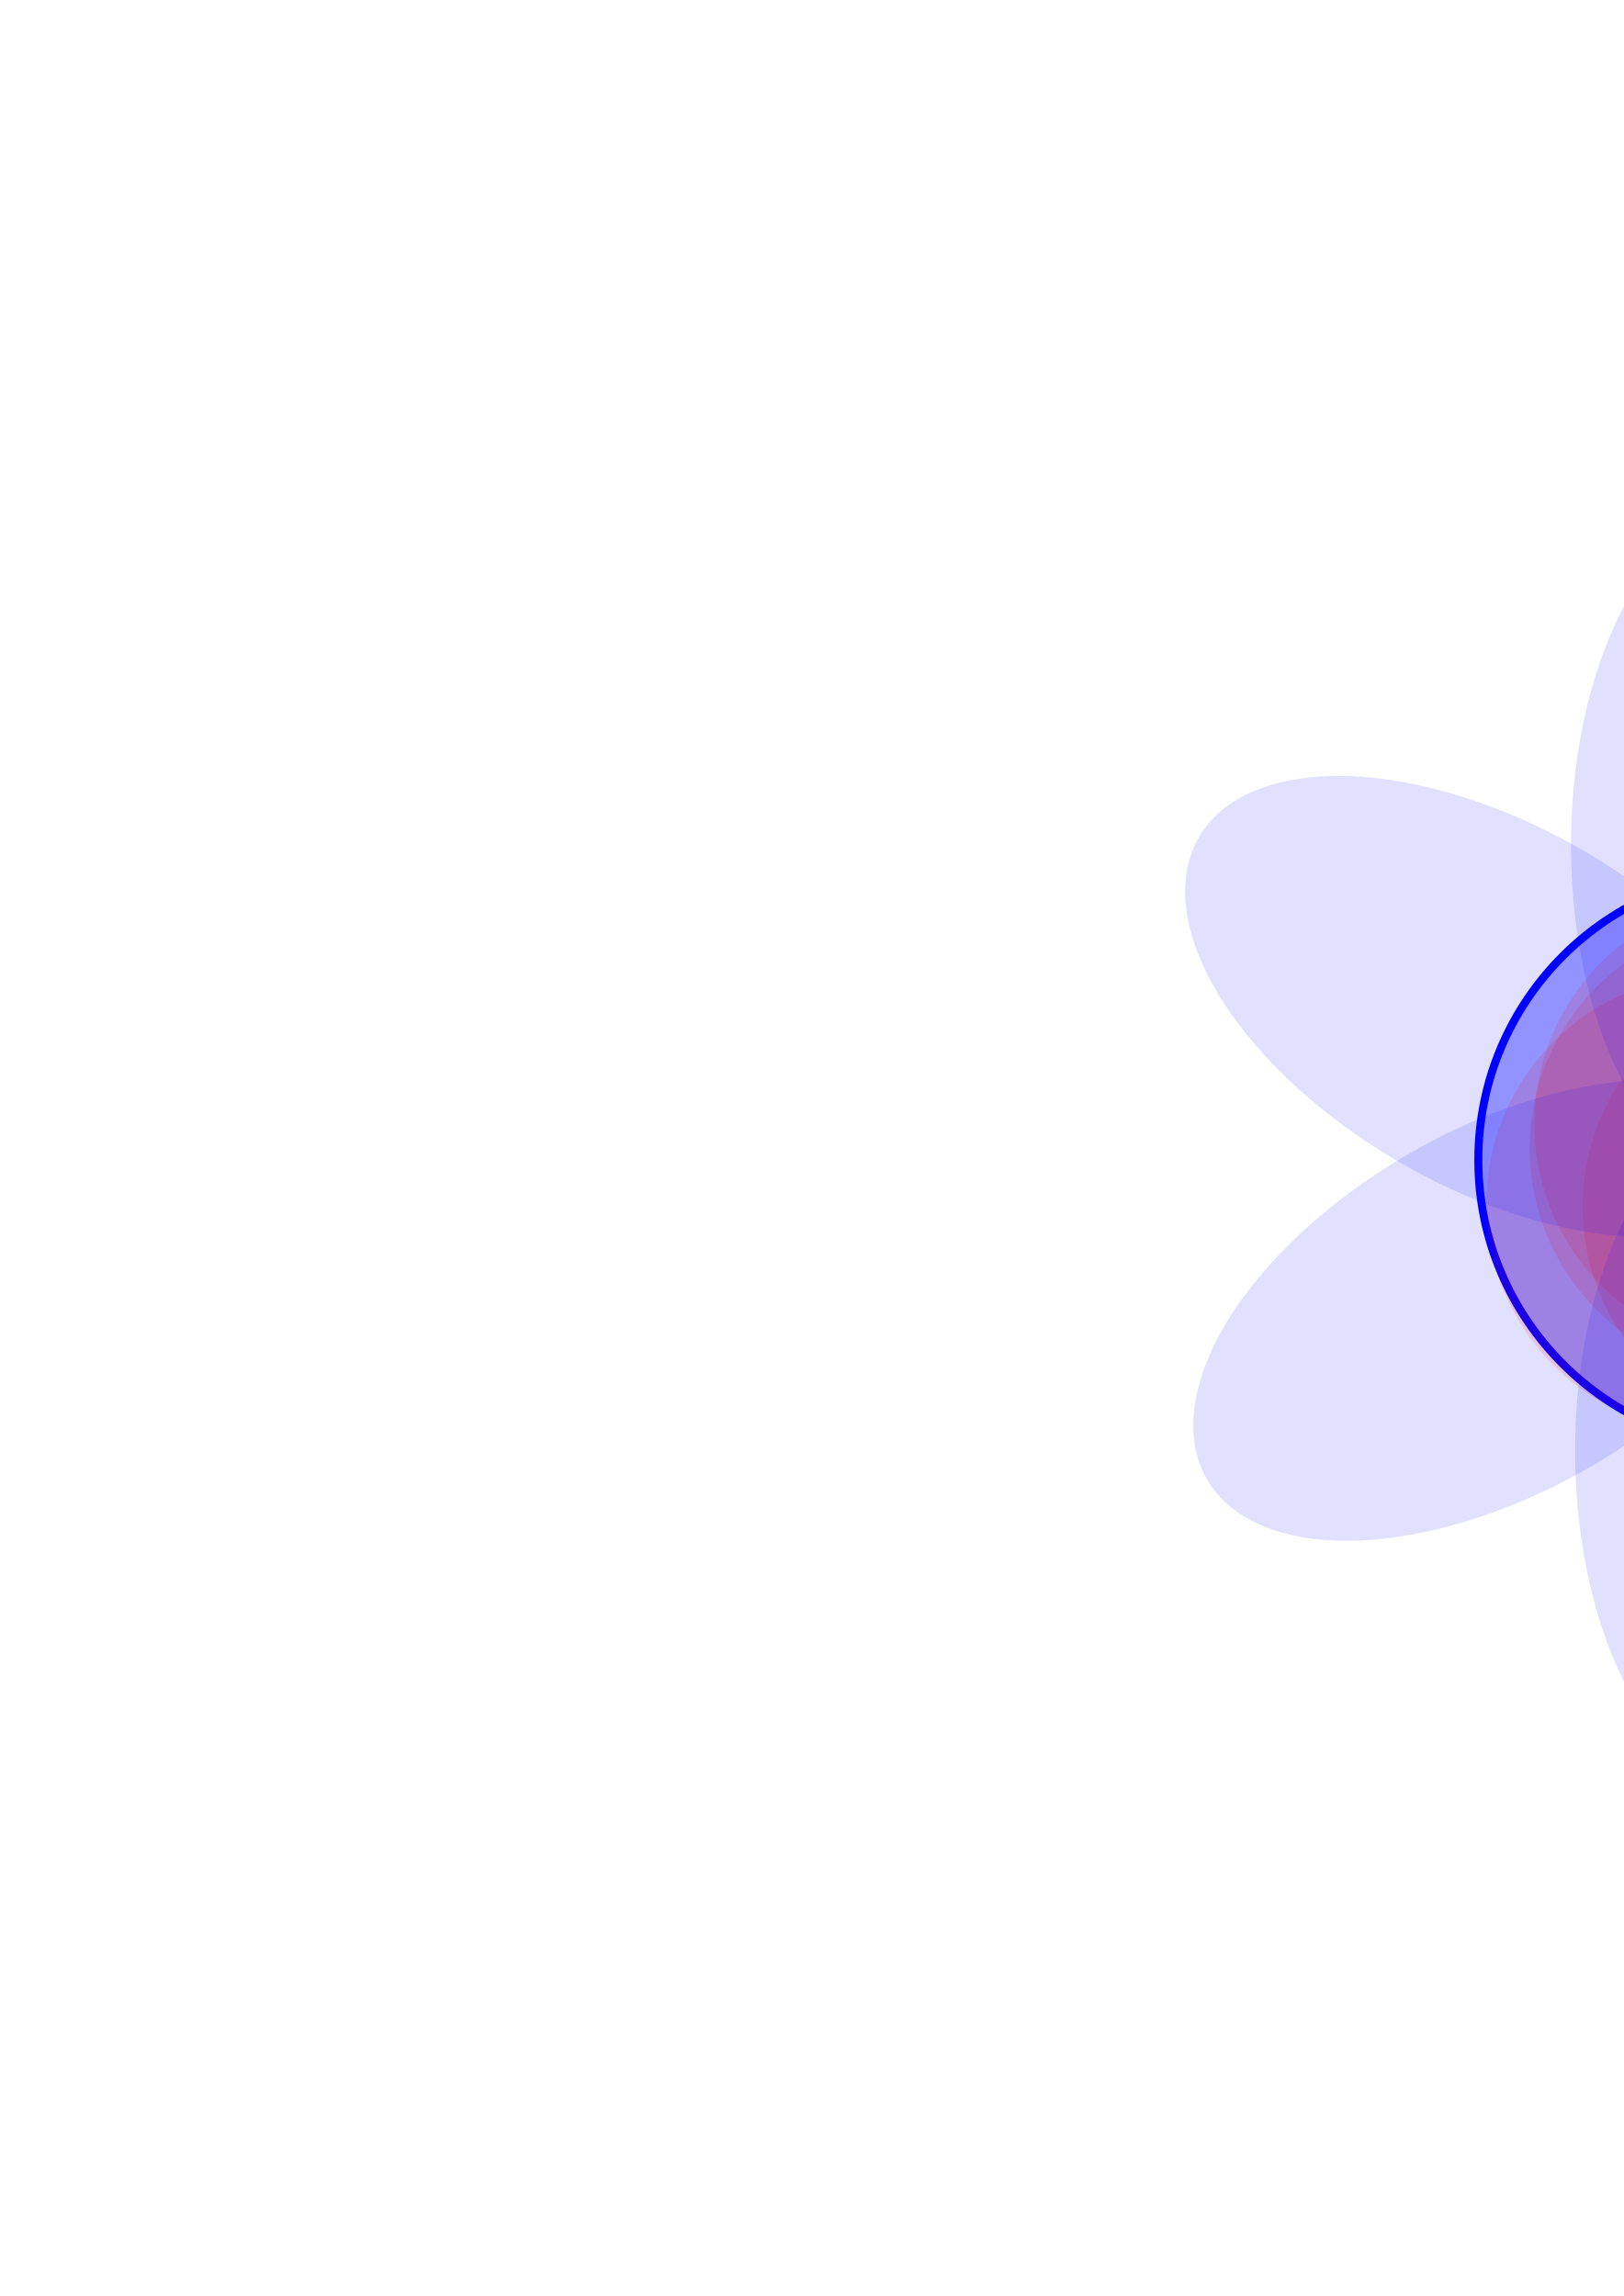
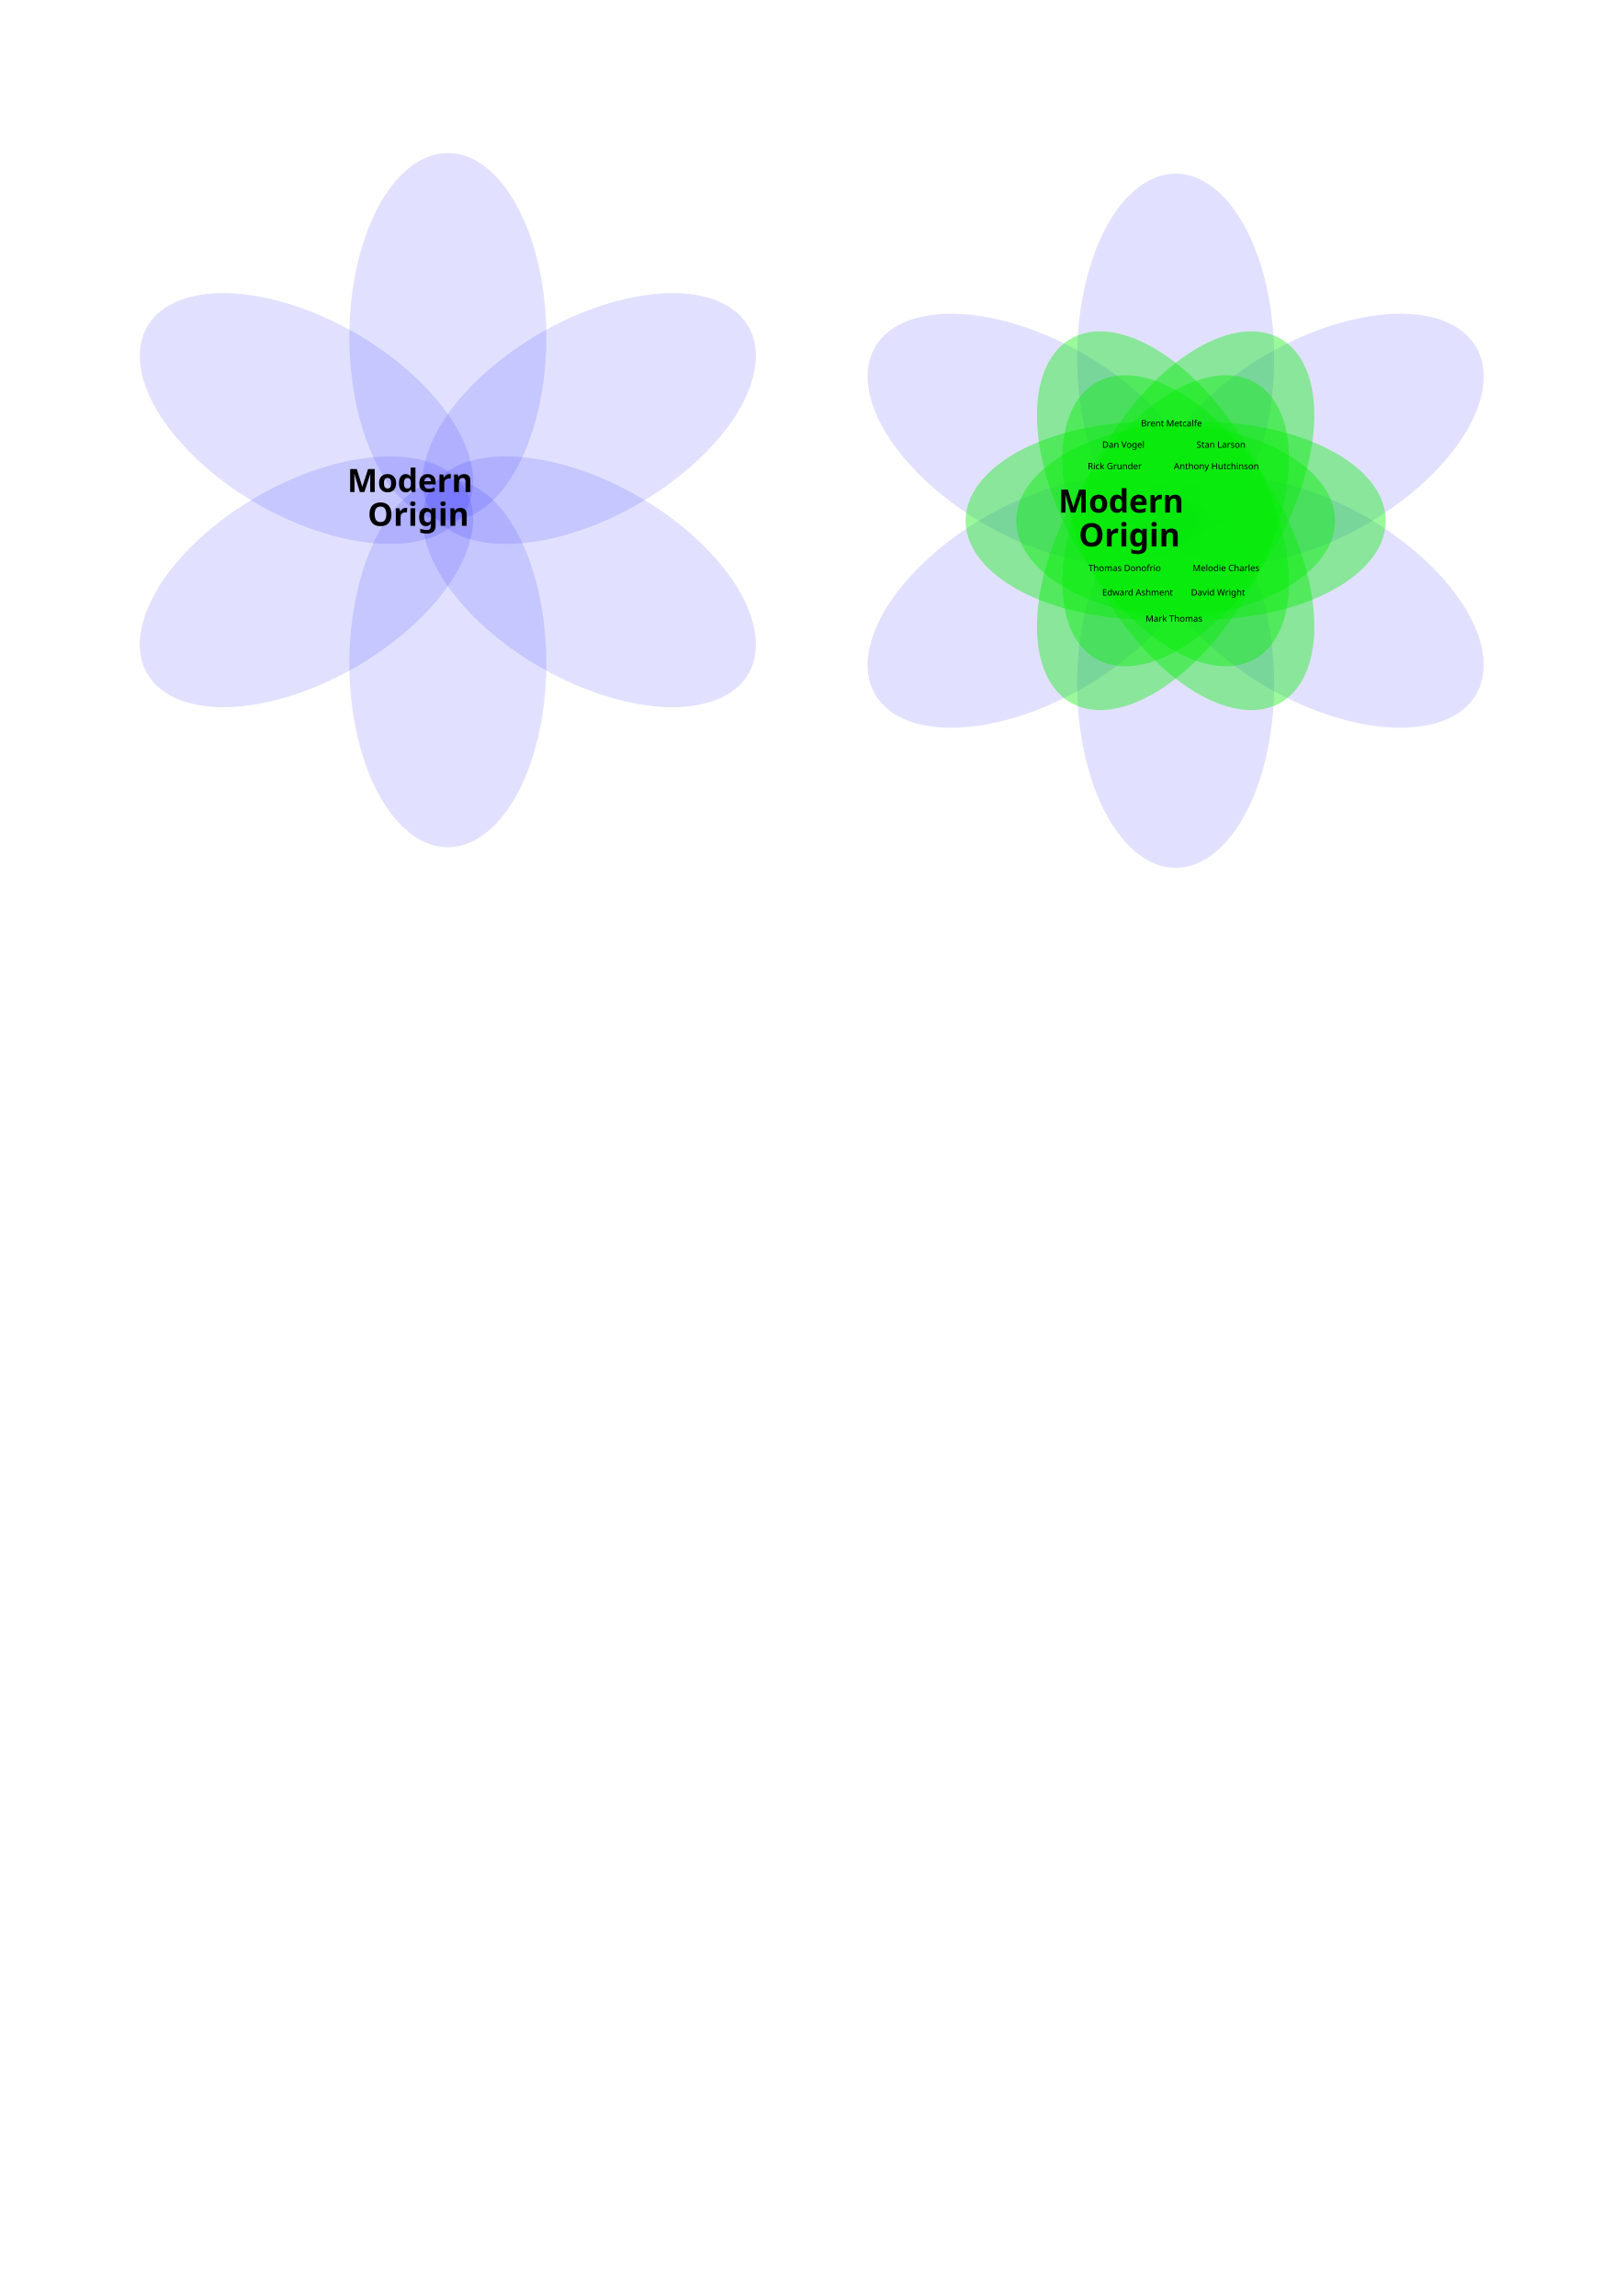
<svg xmlns="http://www.w3.org/2000/svg" width="210mm" height="297mm" viewBox="0 0 210 297" version="1.1" id="svg8">
  <defs id="defs2" />
  <g id="layer1">
-     <g id="g3848" transform="translate(130.0238,-3.401786)">
-       <circle id="circle4520" cx="98.483" cy="153.455" r="37.309" style="fill:#0000ff;fill-opacity:0.347;stroke:#0000ff;stroke-width:1.033;stroke-miterlimit:4;stroke-dasharray:none;stroke-opacity:1" />
-       <circle style="fill:#ff0000;fill-opacity:0.128;stroke-width:0.269" r="29.6" cy="159.518" cx="104.262" id="circle4532" />
-       <circle id="circle4534" cx="98.021" cy="148.782" r="29.6" style="fill:#ff0000;fill-opacity:0.128;stroke-width:0.269" />
-       <circle style="fill:#ff0000;fill-opacity:0.128;stroke-width:0.269" r="29.6" cy="159.089" cx="91.823" id="circle4536" />
-       <circle id="circle4538" cx="97.436" cy="151.96" r="29.6" style="fill:#ff0000;fill-opacity:0.128;stroke-width:0.269" />
-     </g>
    <text xml:space="preserve" style="font-style:normal;font-weight:normal;font-size:10.583px;line-height:1.25;font-family:sans-serif;letter-spacing:0px;word-spacing:0px;fill:#000000;fill-opacity:1;stroke:none;stroke-width:0.265" x="74.97" y="70.146" id="text4579">
      <tspan id="tspan4577" x="74.97" y="79.51" style="stroke-width:0.265" />
    </text>
    <flowRoot xml:space="preserve" id="flowRoot4599" style="font-style:normal;font-weight:normal;font-size:40px;line-height:1.25;font-family:sans-serif;letter-spacing:0px;word-spacing:0px;fill:#000000;fill-opacity:1;stroke:none" transform="matrix(0.2645833,0,0,0.2645833,119.1935,44.53335)">
      <flowRegion id="flowRegion4601">
        <rect id="rect4603" width="140" height="161.429" x="-388.571" y="-91.766" />
      </flowRegion>
      <flowPara id="flowPara4605" />
    </flowRoot>
    <flowRoot xml:space="preserve" id="flowRoot4621" style="font-style:normal;font-weight:normal;font-size:16px;line-height:1.25;font-family:sans-serif;letter-spacing:0px;word-spacing:0px;fill:#000000;fill-opacity:1;stroke:none" transform="matrix(0.2645833,0,0,0.2645833,125.3923,179.6221)">
      <flowRegion id="flowRegion4617">
        <rect id="rect4615" width="117.143" height="160" x="-305.714" y="-61.766" />
      </flowRegion>
      <flowPara id="flowPara4619" style="font-size:16px;letter-spacing:-0.03px;word-spacing:-0.01px" />
    </flowRoot>
-     <g id="g4805" transform="translate(121.7083)">
-       <g id="g4764">
-         <ellipse transform="matrix(0.6801968,0.7330296,-0.295496,0.955344,0,0)" style="fill:#0000ff;fill-opacity:0.118;stroke-width:0.312" cy="58.138" cx="180.233" id="ellipse4546" rx="29.8" ry="39.604" />
-         <flowRoot xml:space="preserve" id="flowRoot4581" style="font-style:normal;font-weight:normal;font-size:16px;line-height:1.25;font-family:sans-serif;letter-spacing:0px;word-spacing:0px;fill:#000000;fill-opacity:1;stroke:none" transform="matrix(0.2645833,0,0,0.2645833,173.9245,209.9357)">
-           <flowRegion id="flowRegion4583">
-             <rect id="rect4585" width="117.143" height="160" x="-305.714" y="-61.766" />
-           </flowRegion>
-           <flowPara id="flowPara4587" style="font-size:16px;letter-spacing:-0.03px;word-spacing:-0.01px">Late Mark 16 addition quoted by Moroni</flowPara>
-           <flowPara style="font-size:16px;letter-spacing:-0.03px;word-spacing:-0.01px" id="flowPara4663">(Blummel) </flowPara>
+     <flowRoot transform="matrix(0.2645833,0,0,0.2645833,41.17996,223.21)" style="font-style:normal;font-weight:normal;font-size:16px;line-height:1.25;font-family:sans-serif;letter-spacing:0px;word-spacing:0px;fill:#000000;fill-opacity:1;stroke:none" id="flowRoot4637-3" xml:space="preserve">
+       <flowRegion id="flowRegion4633-6">
+         <rect y="-61.766" x="-305.714" height="87.819" width="64.902" id="rect4631-7" />
+       </flowRegion>
+       <flowPara style="font-size:16px;letter-spacing:-0.03px;word-spacing:-0.01px" id="flowPara3810" />
+     </flowRoot>
+     <text xml:space="preserve" style="font-style:normal;font-weight:normal;font-size:10.583px;line-height:1.25;font-family:sans-serif;letter-spacing:0px;word-spacing:0px;fill:#000000;fill-opacity:1;stroke:none;stroke-width:0.265" x="35.53" y="55.473" id="text4669">
+       <tspan id="tspan4667" x="35.53" y="64.837" style="stroke-width:0.265" />
+     </text>
+     <text xml:space="preserve" style="font-style:normal;font-weight:normal;font-size:10.583px;line-height:1.25;font-family:sans-serif;letter-spacing:0px;word-spacing:0px;fill:#000000;fill-opacity:1;stroke:none;stroke-width:0.265" x="52.385" y="235.528" id="text3773">
+       <tspan id="tspan3771" x="52.385" y="244.892" style="stroke-width:0.265" />
+     </text>
+     <text id="text1169" y="102.72" x="221.872" style="font-style:normal;font-weight:normal;font-size:4.233px;line-height:1.25;font-family:sans-serif;letter-spacing:0px;word-spacing:0px;fill:#000000;fill-opacity:1;stroke:none;stroke-width:0.265" xml:space="preserve">
+       <tspan style="stroke-width:0.265" y="106.466" x="221.872" id="tspan1167" />
+     </text>
+     <flowRoot xml:space="preserve" id="flowRoot1179" style="fill:black;fill-opacity:1;stroke:none;font-family:sans-serif;font-style:normal;font-weight:normal;font-size:40px;line-height:1.25;letter-spacing:0px;word-spacing:0px">
+       <flowRegion id="flowRegion1181">
+         <rect id="rect1183" width="227.143" height="82.857" x="867.143" y="399.663" />
+       </flowRegion>
+       <flowPara id="flowPara1185" />
+     </flowRoot>
+     <flowRoot xml:space="preserve" id="flowRoot1195" style="font-style:normal;font-weight:normal;font-size:40px;line-height:1.25;font-family:sans-serif;letter-spacing:0px;word-spacing:0px;fill:#000000;fill-opacity:1;stroke:none" transform="scale(0.2645833)">
+       <flowRegion id="flowRegion1197">
+         <rect id="rect1199" width="231.429" height="68.571" x="945.714" y="189.663" />
+       </flowRegion>
+       <flowPara id="flowPara1201" />
+       <flowPara id="flowPara1203" />
+     </flowRoot>
+     <flowRoot transform="matrix(0.1920497,0,0,0.1920497,59.74021,93.67059)" style="font-style:normal;font-weight:normal;font-size:26.667px;line-height:1.25;font-family:sans-serif;letter-spacing:0px;word-spacing:0px;fill:#000000;fill-opacity:1;stroke:none" id="flowRoot1818" xml:space="preserve">
+       <flowRegion id="flowRegion1814">
+         <rect y="135.377" x="214.286" height="139.552" width="528.908" id="rect1812" />
+       </flowRegion>
+       <flowPara style="font-weight:bold;text-align:center;text-anchor:middle" id="flowPara1816">Book of Mormon scholarship converges on a modern origin</flowPara>
+     </flowRoot>
+     <g id="g3080" transform="matrix(0.4266894,0,0,0.4266894,91.47672,-117.3607)">
+       <g id="g2983" transform="translate(-22.61451,19.06618)">
+         <ellipse ry="50.517" rx="38.011" id="ellipse2917" cx="168.389" cy="-546.799" style="fill:#0000ff;fill-opacity:0.118;stroke-width:0.398" transform="matrix(-0.9749206,0.2225529,-0.6796042,-0.733579,0,0)" />
+         <flowRoot transform="matrix(0.3374846,0,0,0.3374846,315.1954,457.0061)" style="font-style:normal;font-weight:normal;font-size:16px;line-height:1.25;font-family:sans-serif;letter-spacing:0px;word-spacing:0px;fill:#000000;fill-opacity:1;stroke:none" id="flowRoot2925" xml:space="preserve">
+           <flowRegion id="flowRegion2921">
+             <rect y="-61.766" x="-305.714" height="160" width="117.143" id="rect2919" />
+           </flowRegion>
+           <flowPara style="font-size:16px;letter-spacing:-0.03px;word-spacing:-0.01px" id="flowPara2923">Isaiah from that time would have been different (Hardy)</flowPara>
+         </flowRoot>
+         <ellipse transform="matrix(-0.9749206,0.2225529,-0.6796042,-0.733579,0,0)" style="fill:#0000ff;fill-opacity:0.118;stroke-width:0.398" cy="-469.093" cx="202.146" id="ellipse2927" rx="38.011" ry="50.517" />
+         <flowRoot transform="matrix(0.3374846,0,0,0.3374846,184.0869,379.1043)" style="font-style:normal;font-weight:normal;font-size:16px;line-height:1.25;font-family:sans-serif;letter-spacing:0px;word-spacing:0px;fill:#000000;fill-opacity:1;stroke:none" id="flowRoot2937" xml:space="preserve">
+           <flowRegion id="flowRegion2931">
+             <rect y="-61.766" x="-305.714" height="151.709" width="134.627" id="rect2929" />
+           </flowRegion>
+           <flowPara style="font-size:16px;letter-spacing:-0.03px;word-spacing:-0.01px" id="flowPara2933">A cultural translation with protestant themes</flowPara>
+           <flowPara style="font-size:16px;letter-spacing:-0.03px;word-spacing:-0.01px" id="flowPara2935">(R Skousen)</flowPara>
+         </flowRoot>
+         <ellipse transform="matrix(0.6801968,0.7330296,-0.295496,0.955344,0,0)" style="fill:#0000ff;fill-opacity:0.118;stroke-width:0.398" cy="224.508" cx="339.493" id="ellipse2939" rx="38.011" ry="50.517" />
+         <flowRoot xml:space="preserve" id="flowRoot2949" style="font-style:normal;font-weight:normal;font-size:16px;line-height:1.25;font-family:sans-serif;letter-spacing:0px;word-spacing:0px;fill:#000000;fill-opacity:1;stroke:none" transform="matrix(0.3374846,0,0,0.3374846,254.8003,493.4186)">
+           <flowRegion id="flowRegion2943">
+             <rect id="rect2941" width="95.714" height="148.571" x="-305.714" y="-61.766" />
+           </flowRegion>
+           <flowPara id="flowPara2945" style="font-size:16px;letter-spacing:-0.03px;word-spacing:-0.01px">Late</flowPara>
+           <flowPara style="font-size:16px;letter-spacing:-0.03px;word-spacing:-0.01px" id="flowPara2947">Mark 16 addition in Mormon (Blummel) </flowPara>
+         </flowRoot>
+         <ellipse ry="50.517" rx="38.011" id="ellipse2951" cx="305.736" cy="146.802" style="fill:#0000ff;fill-opacity:0.118;stroke-width:0.398" transform="matrix(0.6801968,0.7330296,-0.295496,0.955344,0,0)" />
+         <flowRoot xml:space="preserve" id="flowRoot2959" style="font-style:normal;font-weight:normal;font-size:16px;line-height:1.25;font-family:sans-serif;letter-spacing:0px;word-spacing:0px;fill:#000000;fill-opacity:1;stroke:none" transform="matrix(0.3374846,0,0,0.3374846,254.0396,345.5342)">
+           <flowRegion id="flowRegion2955">
+             <rect id="rect2953" width="117.143" height="160" x="-305.714" y="-61.766" />
+           </flowRegion>
+           <flowPara id="flowPara2957" style="font-size:16px;letter-spacing:-0.03px;word-spacing:-0.01px">650 New Testament phrases  (Frederick)</flowPara>
+         </flowRoot>
+         <ellipse ry="50.517" rx="38.011" id="ellipse2961" cx="524.76" cy="-283.438" style="fill:#0000ff;fill-opacity:0.118;stroke-width:0.398" transform="matrix(-0.2947239,0.9555825,-0.9751002,0.221765,0,0)" />
+         <flowRoot xml:space="preserve" id="flowRoot2971" style="font-style:normal;font-weight:normal;font-size:16px;line-height:1.25;font-family:sans-serif;letter-spacing:0px;word-spacing:0px;fill:#000000;fill-opacity:1;stroke:none" transform="matrix(0.3374846,0,0,0.3374846,184.4162,460.7643)">
+           <flowRegion id="flowRegion2965">
+             <rect id="rect2963" width="117.143" height="160" x="-305.714" y="-61.766" />
+           </flowRegion>
+           <flowPara id="flowPara2967" style="font-size:16px;letter-spacing:-0.03px;word-spacing:-0.01px">Borrowed from Clarke to produce JST</flowPara>
+           <flowPara style="font-size:16px;letter-spacing:-0.03px;word-spacing:-0.01px" id="flowPara2969">(Wayment)</flowPara>
+         </flowRoot>
+         <ellipse transform="matrix(-0.2947239,0.9555825,-0.9751002,0.221765,0,0)" style="fill:#0000ff;fill-opacity:0.118;stroke-width:0.398" cy="-361.144" cx="491.003" id="ellipse2973" rx="38.011" ry="50.517" />
+         <flowRoot transform="matrix(0.3374846,0,0,0.3374846,314.4499,379.6334)" style="font-style:normal;font-weight:normal;font-size:16px;line-height:1.25;font-family:sans-serif;letter-spacing:0px;word-spacing:0px;fill:#000000;fill-opacity:1;stroke:none" id="flowRoot2981" xml:space="preserve">
+           <flowRegion id="flowRegion2977">
+             <rect y="-61.766" x="-305.714" height="160" width="117.143" id="rect2975" />
+           </flowRegion>
+           <flowPara style="font-size:16px;letter-spacing:-0.03px;word-spacing:-0.01px" id="flowPara2979">19th century theology and phrasing everywhere (Bushman)</flowPara>
        </flowRoot>
      </g>
-       <g id="g4756">
-         <ellipse ry="39.604" rx="29.8" id="ellipse4540" cx="18.41" cy="-228.046" style="fill:#0000ff;fill-opacity:0.118;stroke-width:0.312" transform="matrix(-0.9749206,0.2225529,-0.6796042,-0.733579,0,0)" />
-         <flowRoot transform="matrix(0.2645833,0,0,0.2645833,221.625,184.2333)" style="font-style:normal;font-weight:normal;font-size:16px;line-height:1.25;font-family:sans-serif;letter-spacing:0px;word-spacing:0px;fill:#000000;fill-opacity:1;stroke:none" id="flowRoot4613" xml:space="preserve">
-           <flowRegion id="flowRegion4609">
-             <rect y="-61.766" x="-305.714" height="160" width="117.143" id="rect4607" />
-           </flowRegion>
-           <flowPara style="font-size:16px;letter-spacing:-0.03px;word-spacing:-0.01px" id="flowPara4611">Isaiah from that time would have been different (Hardy)</flowPara>
-         </flowRoot>
-       </g>
-       <g id="g4685">
-         <ellipse ry="39.604" rx="29.8" id="ellipse4544" cx="209.254" cy="-137.327" style="fill:#0000ff;fill-opacity:0.118;stroke-width:0.312" transform="matrix(-0.2947239,0.9555825,-0.9751002,0.221765,0,0)" />
-         <flowRoot xml:space="preserve" id="flowRoot4629" style="font-style:normal;font-weight:normal;font-size:16px;line-height:1.25;font-family:sans-serif;letter-spacing:0px;word-spacing:0px;fill:#000000;fill-opacity:1;stroke:none" transform="matrix(0.2645833,0,0,0.2645833,123.8048,183.3262)">
-           <flowRegion id="flowRegion4625">
-             <rect id="rect4623" width="117.143" height="160" x="-305.714" y="-61.766" />
-           </flowRegion>
-           <flowPara id="flowPara4627" style="font-size:16px;letter-spacing:-0.03px;word-spacing:-0.01px">Borrowed from Clarke to produce JST</flowPara>
-           <flowPara style="font-size:16px;letter-spacing:-0.03px;word-spacing:-0.01px" id="flowPara4665">(Wayment)</flowPara>
-         </flowRoot>
-       </g>
-       <g id="g4693">
-         <ellipse transform="matrix(-0.9749206,0.2225529,-0.6796042,-0.733579,0,0)" style="fill:#0000ff;fill-opacity:0.118;stroke-width:0.312" cy="-164.763" cx="41.846" id="circle4530" rx="29.8" ry="39.604" />
-         <flowRoot transform="matrix(0.2645833,0,0,0.2645833,122.2173,124.362)" style="font-style:normal;font-weight:normal;font-size:16px;line-height:1.25;font-family:sans-serif;letter-spacing:0px;word-spacing:0px;fill:#000000;fill-opacity:1;stroke:none" id="flowRoot4637" xml:space="preserve">
-           <flowRegion id="flowRegion4633">
-             <rect y="-61.766" x="-305.714" height="134.286" width="145.714" id="rect4631" />
-           </flowRegion>
-           <flowPara style="font-size:16px;letter-spacing:-0.03px;word-spacing:-0.01px" id="flowPara4635">A cultural translation with 10 protestant themes</flowPara>
-           <flowPara style="font-size:16px;letter-spacing:-0.03px;word-spacing:-0.01px" id="flowPara4661">(R. Skousen)</flowPara>
-         </flowRoot>
-         <flowRoot transform="matrix(0.2645833,0,0,0.2645833,45.8359,238.3359)" style="font-style:normal;font-weight:normal;font-size:16px;line-height:1.25;font-family:sans-serif;letter-spacing:0px;word-spacing:0px;fill:#000000;fill-opacity:1;stroke:none" id="flowRoot4637-3" xml:space="preserve">
-           <flowRegion id="flowRegion4633-6">
-             <rect y="-61.766" x="-305.714" height="87.819" width="64.902" id="rect4631-7" />
-           </flowRegion>
-           <flowPara style="font-size:16px;letter-spacing:-0.03px;word-spacing:-0.01px" id="flowPara3810" />
-         </flowRoot>
-       </g>
-       <g id="g4700">
-         <ellipse ry="39.604" rx="29.8" id="ellipse4548" cx="152.94" cy="-2.897" style="fill:#0000ff;fill-opacity:0.118;stroke-width:0.312" transform="matrix(0.6801968,0.7330296,-0.295496,0.955344,0,0)" />
-         <flowRoot xml:space="preserve" id="flowRoot4645" style="font-style:normal;font-weight:normal;font-size:16px;line-height:1.25;font-family:sans-serif;letter-spacing:0px;word-spacing:0px;fill:#000000;fill-opacity:1;stroke:none" transform="matrix(0.2645833,0,0,0.2645833,174.0756,94.42616)">
-           <flowRegion id="flowRegion4641">
-             <rect id="rect4639" width="117.143" height="160" x="-305.714" y="-61.766" />
-           </flowRegion>
-           <flowPara id="flowPara4643" style="font-size:16px;letter-spacing:-0.03px;word-spacing:-0.01px">650 New Testament phrases integrated (Frederick)</flowPara>
-         </flowRoot>
-       </g>
-       <g id="g4707">
-         <ellipse transform="matrix(-0.2947239,0.9555825,-0.9751002,0.221765,0,0)" style="fill:#0000ff;fill-opacity:0.118;stroke-width:0.312" cy="-197.206" cx="181.431" id="ellipse4542" rx="29.8" ry="39.604" />
-         <flowRoot transform="matrix(0.2645833,0,0,0.2645833,220.6423,123.0012)" style="font-style:normal;font-weight:normal;font-size:16px;line-height:1.25;font-family:sans-serif;letter-spacing:0px;word-spacing:0px;fill:#000000;fill-opacity:1;stroke:none" id="flowRoot4653" xml:space="preserve">
-           <flowRegion id="flowRegion4649">
-             <rect y="-61.766" x="-305.714" height="160" width="117.143" id="rect4647" />
-           </flowRegion>
-           <flowPara style="font-size:16px;letter-spacing:-0.03px;word-spacing:-0.01px" id="flowPara4651">19th century theology and phrasing everywhere (Bushman)</flowPara>
-         </flowRoot>
+       <g id="g2792" transform="matrix(1.281459,0,0,1.281459,-348.3952,247.314)">
+         <g transform="rotate(60,377.4235,144.283)" id="g2732">
+           <g id="g2718" style="fill:#00ec00;fill-opacity:0.393">
+             <ellipse ry="39.604" rx="29.8" id="ellipse2714" cx="26.662" cy="-412.494" style="fill:#00ec00;fill-opacity:0.393;stroke-width:0.312" transform="matrix(-0.7330296,0.6801968,-0.955344,-0.295496,0,0)" />
+             <ellipse transform="matrix(-0.7330296,0.6801968,-0.955344,-0.295496,0,0)" style="fill:#00ec00;fill-opacity:0.393;stroke-width:0.312" cy="-421.901" cx="22.576" id="ellipse2716" rx="29.8" ry="39.604" />
+           </g>
+           <g id="g2724" transform="rotate(-60,380.5207,140.0259)" style="fill:#00ec00;fill-opacity:0.393">
+             <ellipse transform="matrix(-0.7330296,0.6801968,-0.955344,-0.295496,0,0)" style="fill:#00ec00;fill-opacity:0.393;stroke-width:0.312" cy="-412.494" cx="26.662" id="ellipse2720" rx="29.8" ry="39.604" />
+             <ellipse ry="39.604" rx="29.8" id="ellipse2722" cx="22.576" cy="-421.901" style="fill:#00ec00;fill-opacity:0.393;stroke-width:0.312" transform="matrix(-0.7330296,0.6801968,-0.955344,-0.295496,0,0)" />
+           </g>
+           <g transform="matrix(0.5,0.8660254,0.8660254,-0.5,68.99439,-119.5018)" id="g2730" style="fill:#00ec00;fill-opacity:0.393">
+             <ellipse ry="39.604" rx="29.8" id="ellipse2726" cx="26.662" cy="-412.494" style="fill:#00ec00;fill-opacity:0.393;stroke-width:0.312" transform="matrix(-0.7330296,0.6801968,-0.955344,-0.295496,0,0)" />
+             <ellipse transform="matrix(-0.7330296,0.6801968,-0.955344,-0.295496,0,0)" style="fill:#00ec00;fill-opacity:0.393;stroke-width:0.312" cy="-421.901" cx="22.576" id="ellipse2728" rx="29.8" ry="39.604" />
+           </g>
+         </g>
+         <g transform="matrix(0.9007336,0,0,0.9007336,37.98518,14.37743)" id="g2790">
+           <g transform="matrix(1.158344,0,0,1.158344,95.462,-31.28656)" id="g2782">
+             <g id="g2754">
+               <text id="text2736" y="130.658" x="240.105" style="font-style:normal;font-weight:normal;font-size:2.003px;line-height:1.25;font-family:sans-serif;letter-spacing:0px;word-spacing:0px;fill:#000000;fill-opacity:1;stroke:none;stroke-width:0.125" xml:space="preserve">
+                 <tspan style="stroke-width:0.125" y="130.658" x="240.105" id="tspan2734">Brent Metcalfe</tspan>
+               </text>
+               <text id="text2740" y="135.497" x="231.284" style="font-style:normal;font-weight:normal;font-size:2.003px;line-height:1.25;font-family:sans-serif;letter-spacing:0px;word-spacing:0px;fill:#000000;fill-opacity:1;stroke:none;stroke-width:0.125" xml:space="preserve">
+                 <tspan style="stroke-width:0.125" y="135.497" x="231.284" id="tspan2738">Dan Vogel</tspan>
+               </text>
+               <text xml:space="preserve" style="font-style:normal;font-weight:normal;font-size:2.003px;line-height:1.25;font-family:sans-serif;letter-spacing:0px;word-spacing:0px;fill:#000000;fill-opacity:1;stroke:none;stroke-width:0.125" x="252.66" y="135.497" id="text2744">
+                 <tspan id="tspan2742" x="252.66" y="135.497" style="stroke-width:0.125">Stan Larson</tspan>
+               </text>
+               <text id="text2748" y="140.372" x="227.983" style="font-style:normal;font-weight:normal;font-size:2.003px;line-height:1.25;font-family:sans-serif;letter-spacing:0px;word-spacing:0px;fill:#000000;fill-opacity:1;stroke:none;stroke-width:0.125" xml:space="preserve">
+                 <tspan style="stroke-width:0.125" y="140.372" x="227.983" id="tspan2746">Rick Grunder</tspan>
+               </text>
+               <text id="text2752" y="140.372" x="247.54" style="font-style:normal;font-weight:normal;font-size:2.003px;line-height:1.25;font-family:sans-serif;letter-spacing:0px;word-spacing:0px;fill:#000000;fill-opacity:1;stroke:none;stroke-width:0.125" xml:space="preserve">
+                 <tspan id="tspan2750" style="stroke-width:0.125" y="140.372" x="247.54">Anthony Hutchinson</tspan>
+               </text>
+             </g>
+             <g id="g2780">
+               <text xml:space="preserve" style="font-style:normal;font-weight:normal;font-size:2.003px;line-height:1.25;font-family:sans-serif;letter-spacing:0px;word-spacing:0px;fill:#000000;fill-opacity:1;stroke:none;stroke-width:0.125" x="241.123" y="174.931" id="text2758">
+                 <tspan id="tspan2756" x="241.123" y="174.931" style="stroke-width:0.125">Mark Thomas</tspan>
+               </text>
+               <g transform="translate(-0.07980232)" id="g2768">
+                 <text id="text2762" y="163.477" x="228.266" style="font-style:normal;font-weight:normal;font-size:2.003px;line-height:1.25;font-family:sans-serif;letter-spacing:0px;word-spacing:0px;fill:#000000;fill-opacity:1;stroke:none;stroke-width:0.125" xml:space="preserve">
+                   <tspan style="stroke-width:0.125" y="163.477" x="228.266" id="tspan2760">Thomas Donofrio</tspan>
+                 </text>
+                 <text xml:space="preserve" style="font-style:normal;font-weight:normal;font-size:2.003px;line-height:1.25;font-family:sans-serif;letter-spacing:0px;word-spacing:0px;fill:#000000;fill-opacity:1;stroke:none;stroke-width:0.125" x="251.874" y="163.477" id="text2766">
+                   <tspan id="tspan2764" x="251.874" y="163.477" style="stroke-width:0.125">Melodie Charles</tspan>
+                 </text>
+               </g>
+               <g transform="translate(0.2765644)" id="g2778">
+                 <text xml:space="preserve" style="font-style:normal;font-weight:normal;font-size:2.003px;line-height:1.25;font-family:sans-serif;letter-spacing:0px;word-spacing:0px;fill:#000000;fill-opacity:1;stroke:none;stroke-width:0.125" x="251.145" y="169.01" id="text2772">
+                   <tspan id="tspan2770" x="251.145" y="169.01" style="stroke-width:0.125">David Wright</tspan>
+                 </text>
+                 <text id="text2776" y="169.01" x="231.007" style="font-style:normal;font-weight:normal;font-size:2.003px;line-height:1.25;font-family:sans-serif;letter-spacing:0px;word-spacing:0px;fill:#000000;fill-opacity:1;stroke:none;stroke-width:0.125" xml:space="preserve">
+                   <tspan style="stroke-width:0.125" y="169.01" x="231.007" id="tspan2774">Edward Ashment</tspan>
+                 </text>
+               </g>
+             </g>
+           </g>
+           <text xml:space="preserve" style="font-style:normal;font-weight:normal;font-size:8.455px;line-height:1.05;font-family:sans-serif;letter-spacing:0px;word-spacing:0px;fill:#000000;fill-opacity:1;stroke:none;stroke-width:0.211" x="382.605" y="142.697" id="text2788">
+             <tspan id="tspan2784" x="382.605" y="142.697" style="font-weight:bold;text-align:center;text-anchor:middle;stroke-width:0.211">Modern</tspan>
+             <tspan x="382.605" y="151.575" style="font-weight:bold;text-align:center;text-anchor:middle;stroke-width:0.211" id="tspan2786">Origin</tspan>
+           </text>
+         </g>
      </g>
    </g>
-     <text xml:space="preserve" style="font-style:normal;font-weight:normal;font-size:10.583px;line-height:1.25;font-family:sans-serif;letter-spacing:0px;word-spacing:0px;fill:#000000;fill-opacity:1;stroke:none;stroke-width:0.265" x="35.53" y="55.473" id="text4669">
-       <tspan id="tspan4667" x="35.53" y="64.837" style="stroke-width:0.265" />
-     </text>
-     <flowRoot xml:space="preserve" id="flowRoot4671" style="font-style:normal;font-weight:normal;font-size:26.667px;line-height:1.25;font-family:sans-serif;letter-spacing:0px;word-spacing:0px;fill:#000000;fill-opacity:1;stroke:none" transform="matrix(0.2645833,0,0,0.2645833,102.6798,4.173473)">
-       <flowRegion id="flowRegion4673">
-         <rect id="rect4675" width="528.908" height="139.552" x="214.286" y="135.377" />
-       </flowRegion>
-       <flowPara id="flowPara4677" style="font-weight:bold;text-align:center;text-anchor:middle">LDS scholarship converges on modern Book of Mormon origin</flowPara>
-     </flowRoot>
-     <text xml:space="preserve" style="font-style:normal;font-weight:normal;font-size:10.583px;line-height:1.25;font-family:sans-serif;letter-spacing:0px;word-spacing:0px;fill:#000000;fill-opacity:1;stroke:none;stroke-width:0.265" x="52.385" y="235.528" id="text3773">
-       <tspan id="tspan3771" x="52.385" y="244.892" style="stroke-width:0.265" />
-     </text>
+     <flowRoot xml:space="preserve" id="flowRoot2836" style="font-style:normal;font-weight:normal;font-size:26.667px;line-height:1.25;font-family:sans-serif;letter-spacing:0px;word-spacing:0px;fill:#000000;fill-opacity:1;stroke:none" transform="matrix(0.1920497,0,0,0.1920497,-42.7592,91.76107)">
+       <flowRegion id="flowRegion2832">
+         <rect id="rect2830" width="528.908" height="139.552" x="214.286" y="135.377" />
+       </flowRegion>
+       <flowPara id="flowPara2834" style="font-weight:bold;text-align:center;text-anchor:middle">Mainstream LDS scholars independently observe data which collectively supports a modern origin.</flowPara>
+     </flowRoot>
+     <g id="g3119" transform="matrix(0.4266894,0,0,0.4266894,26.7014,22.22559)">
+       <g transform="translate(-91.40618,-314.309)" id="g2915">
+         <ellipse transform="matrix(-0.9749206,0.2225529,-0.6796042,-0.733579,0,0)" style="fill:#0000ff;fill-opacity:0.118;stroke-width:0.398" cy="-546.799" cx="168.389" id="ellipse1654" rx="38.011" ry="50.517" />
+         <flowRoot xml:space="preserve" id="flowRoot1662" style="font-style:normal;font-weight:normal;font-size:16px;line-height:1.25;font-family:sans-serif;letter-spacing:0px;word-spacing:0px;fill:#000000;fill-opacity:1;stroke:none" transform="matrix(0.3374846,0,0,0.3374846,315.1954,457.0061)">
+           <flowRegion id="flowRegion1658">
+             <rect id="rect1656" width="117.143" height="160" x="-305.714" y="-61.766" />
+           </flowRegion>
+           <flowPara id="flowPara1660" style="font-size:16px;letter-spacing:-0.03px;word-spacing:-0.01px">Isaiah from that time would have been different (Hardy)</flowPara>
+         </flowRoot>
+         <ellipse ry="50.517" rx="38.011" id="ellipse1664" cx="202.146" cy="-469.093" style="fill:#0000ff;fill-opacity:0.118;stroke-width:0.398" transform="matrix(-0.9749206,0.2225529,-0.6796042,-0.733579,0,0)" />
+         <flowRoot xml:space="preserve" id="flowRoot1674" style="font-style:normal;font-weight:normal;font-size:16px;line-height:1.25;font-family:sans-serif;letter-spacing:0px;word-spacing:0px;fill:#000000;fill-opacity:1;stroke:none" transform="matrix(0.3374846,0,0,0.3374846,184.0869,379.1043)">
+           <flowRegion id="flowRegion1668">
+             <rect id="rect1666" width="134.627" height="151.709" x="-305.714" y="-61.766" />
+           </flowRegion>
+           <flowPara id="flowPara1670" style="font-size:16px;letter-spacing:-0.03px;word-spacing:-0.01px">A cultural translation with protestant themes</flowPara>
+           <flowPara id="flowPara1672" style="font-size:16px;letter-spacing:-0.03px;word-spacing:-0.01px">(R Skousen)</flowPara>
+         </flowRoot>
+         <ellipse ry="50.517" rx="38.011" id="ellipse1676" cx="339.493" cy="224.508" style="fill:#0000ff;fill-opacity:0.118;stroke-width:0.398" transform="matrix(0.6801968,0.7330296,-0.295496,0.955344,0,0)" />
+         <flowRoot transform="matrix(0.3374846,0,0,0.3374846,254.8003,493.4186)" style="font-style:normal;font-weight:normal;font-size:16px;line-height:1.25;font-family:sans-serif;letter-spacing:0px;word-spacing:0px;fill:#000000;fill-opacity:1;stroke:none" id="flowRoot1688" xml:space="preserve">
+           <flowRegion id="flowRegion1680">
+             <rect y="-61.766" x="-305.714" height="148.571" width="95.714" id="rect1678" />
+           </flowRegion>
+           <flowPara style="font-size:16px;letter-spacing:-0.03px;word-spacing:-0.01px" id="flowPara1682">Late</flowPara>
+           <flowPara id="flowPara1686" style="font-size:16px;letter-spacing:-0.03px;word-spacing:-0.01px">Mark 16 addition in Mormon (Blummel) </flowPara>
+         </flowRoot>
+         <ellipse transform="matrix(0.6801968,0.7330296,-0.295496,0.955344,0,0)" style="fill:#0000ff;fill-opacity:0.118;stroke-width:0.398" cy="146.802" cx="305.736" id="ellipse1690" rx="38.011" ry="50.517" />
+         <flowRoot transform="matrix(0.3374846,0,0,0.3374846,254.0396,345.5342)" style="font-style:normal;font-weight:normal;font-size:16px;line-height:1.25;font-family:sans-serif;letter-spacing:0px;word-spacing:0px;fill:#000000;fill-opacity:1;stroke:none" id="flowRoot1698" xml:space="preserve">
+           <flowRegion id="flowRegion1694">
+             <rect y="-61.766" x="-305.714" height="160" width="117.143" id="rect1692" />
+           </flowRegion>
+           <flowPara style="font-size:16px;letter-spacing:-0.03px;word-spacing:-0.01px" id="flowPara1696">650 New Testament phrases  (Frederick)</flowPara>
+         </flowRoot>
+         <ellipse transform="matrix(-0.2947239,0.9555825,-0.9751002,0.221765,0,0)" style="fill:#0000ff;fill-opacity:0.118;stroke-width:0.398" cy="-283.438" cx="524.76" id="ellipse1700" rx="38.011" ry="50.517" />
+         <flowRoot transform="matrix(0.3374846,0,0,0.3374846,184.4162,460.7643)" style="font-style:normal;font-weight:normal;font-size:16px;line-height:1.25;font-family:sans-serif;letter-spacing:0px;word-spacing:0px;fill:#000000;fill-opacity:1;stroke:none" id="flowRoot1710" xml:space="preserve">
+           <flowRegion id="flowRegion1704">
+             <rect y="-61.766" x="-305.714" height="160" width="117.143" id="rect1702" />
+           </flowRegion>
+           <flowPara style="font-size:16px;letter-spacing:-0.03px;word-spacing:-0.01px" id="flowPara1706">Borrowed from Clarke to produce JST</flowPara>
+           <flowPara id="flowPara1708" style="font-size:16px;letter-spacing:-0.03px;word-spacing:-0.01px">(Wayment)</flowPara>
+         </flowRoot>
+         <ellipse ry="50.517" rx="38.011" id="ellipse1712" cx="491.003" cy="-361.144" style="fill:#0000ff;fill-opacity:0.118;stroke-width:0.398" transform="matrix(-0.2947239,0.9555825,-0.9751002,0.221765,0,0)" />
+         <flowRoot xml:space="preserve" id="flowRoot1720" style="font-style:normal;font-weight:normal;font-size:16px;line-height:1.25;font-family:sans-serif;letter-spacing:0px;word-spacing:0px;fill:#000000;fill-opacity:1;stroke:none" transform="matrix(0.3374846,0,0,0.3374846,314.4499,379.6334)">
+           <flowRegion id="flowRegion1716">
+             <rect id="rect1714" width="117.143" height="160" x="-305.714" y="-61.766" />
+           </flowRegion>
+           <flowPara id="flowPara1718" style="font-size:16px;letter-spacing:-0.03px;word-spacing:-0.01px">19th century theology and phrasing everywhere (Bushman)</flowPara>
+         </flowRoot>
+       </g>
+       <text xml:space="preserve" style="font-style:normal;font-weight:normal;font-size:9.759px;line-height:1.05;font-family:sans-serif;letter-spacing:0px;word-spacing:0px;fill:#000000;fill-opacity:1;stroke:none;stroke-width:0.244" x="73.113" y="97.072" id="text2788-2">
+         <tspan id="tspan2784-9" x="73.113" y="97.072" style="font-weight:bold;text-align:center;text-anchor:middle;stroke-width:0.244">Modern</tspan>
+         <tspan x="73.113" y="107.319" style="font-weight:bold;text-align:center;text-anchor:middle;stroke-width:0.244" id="tspan2786-2">Origin</tspan>
+       </text>
+     </g>
  </g>
</svg>
